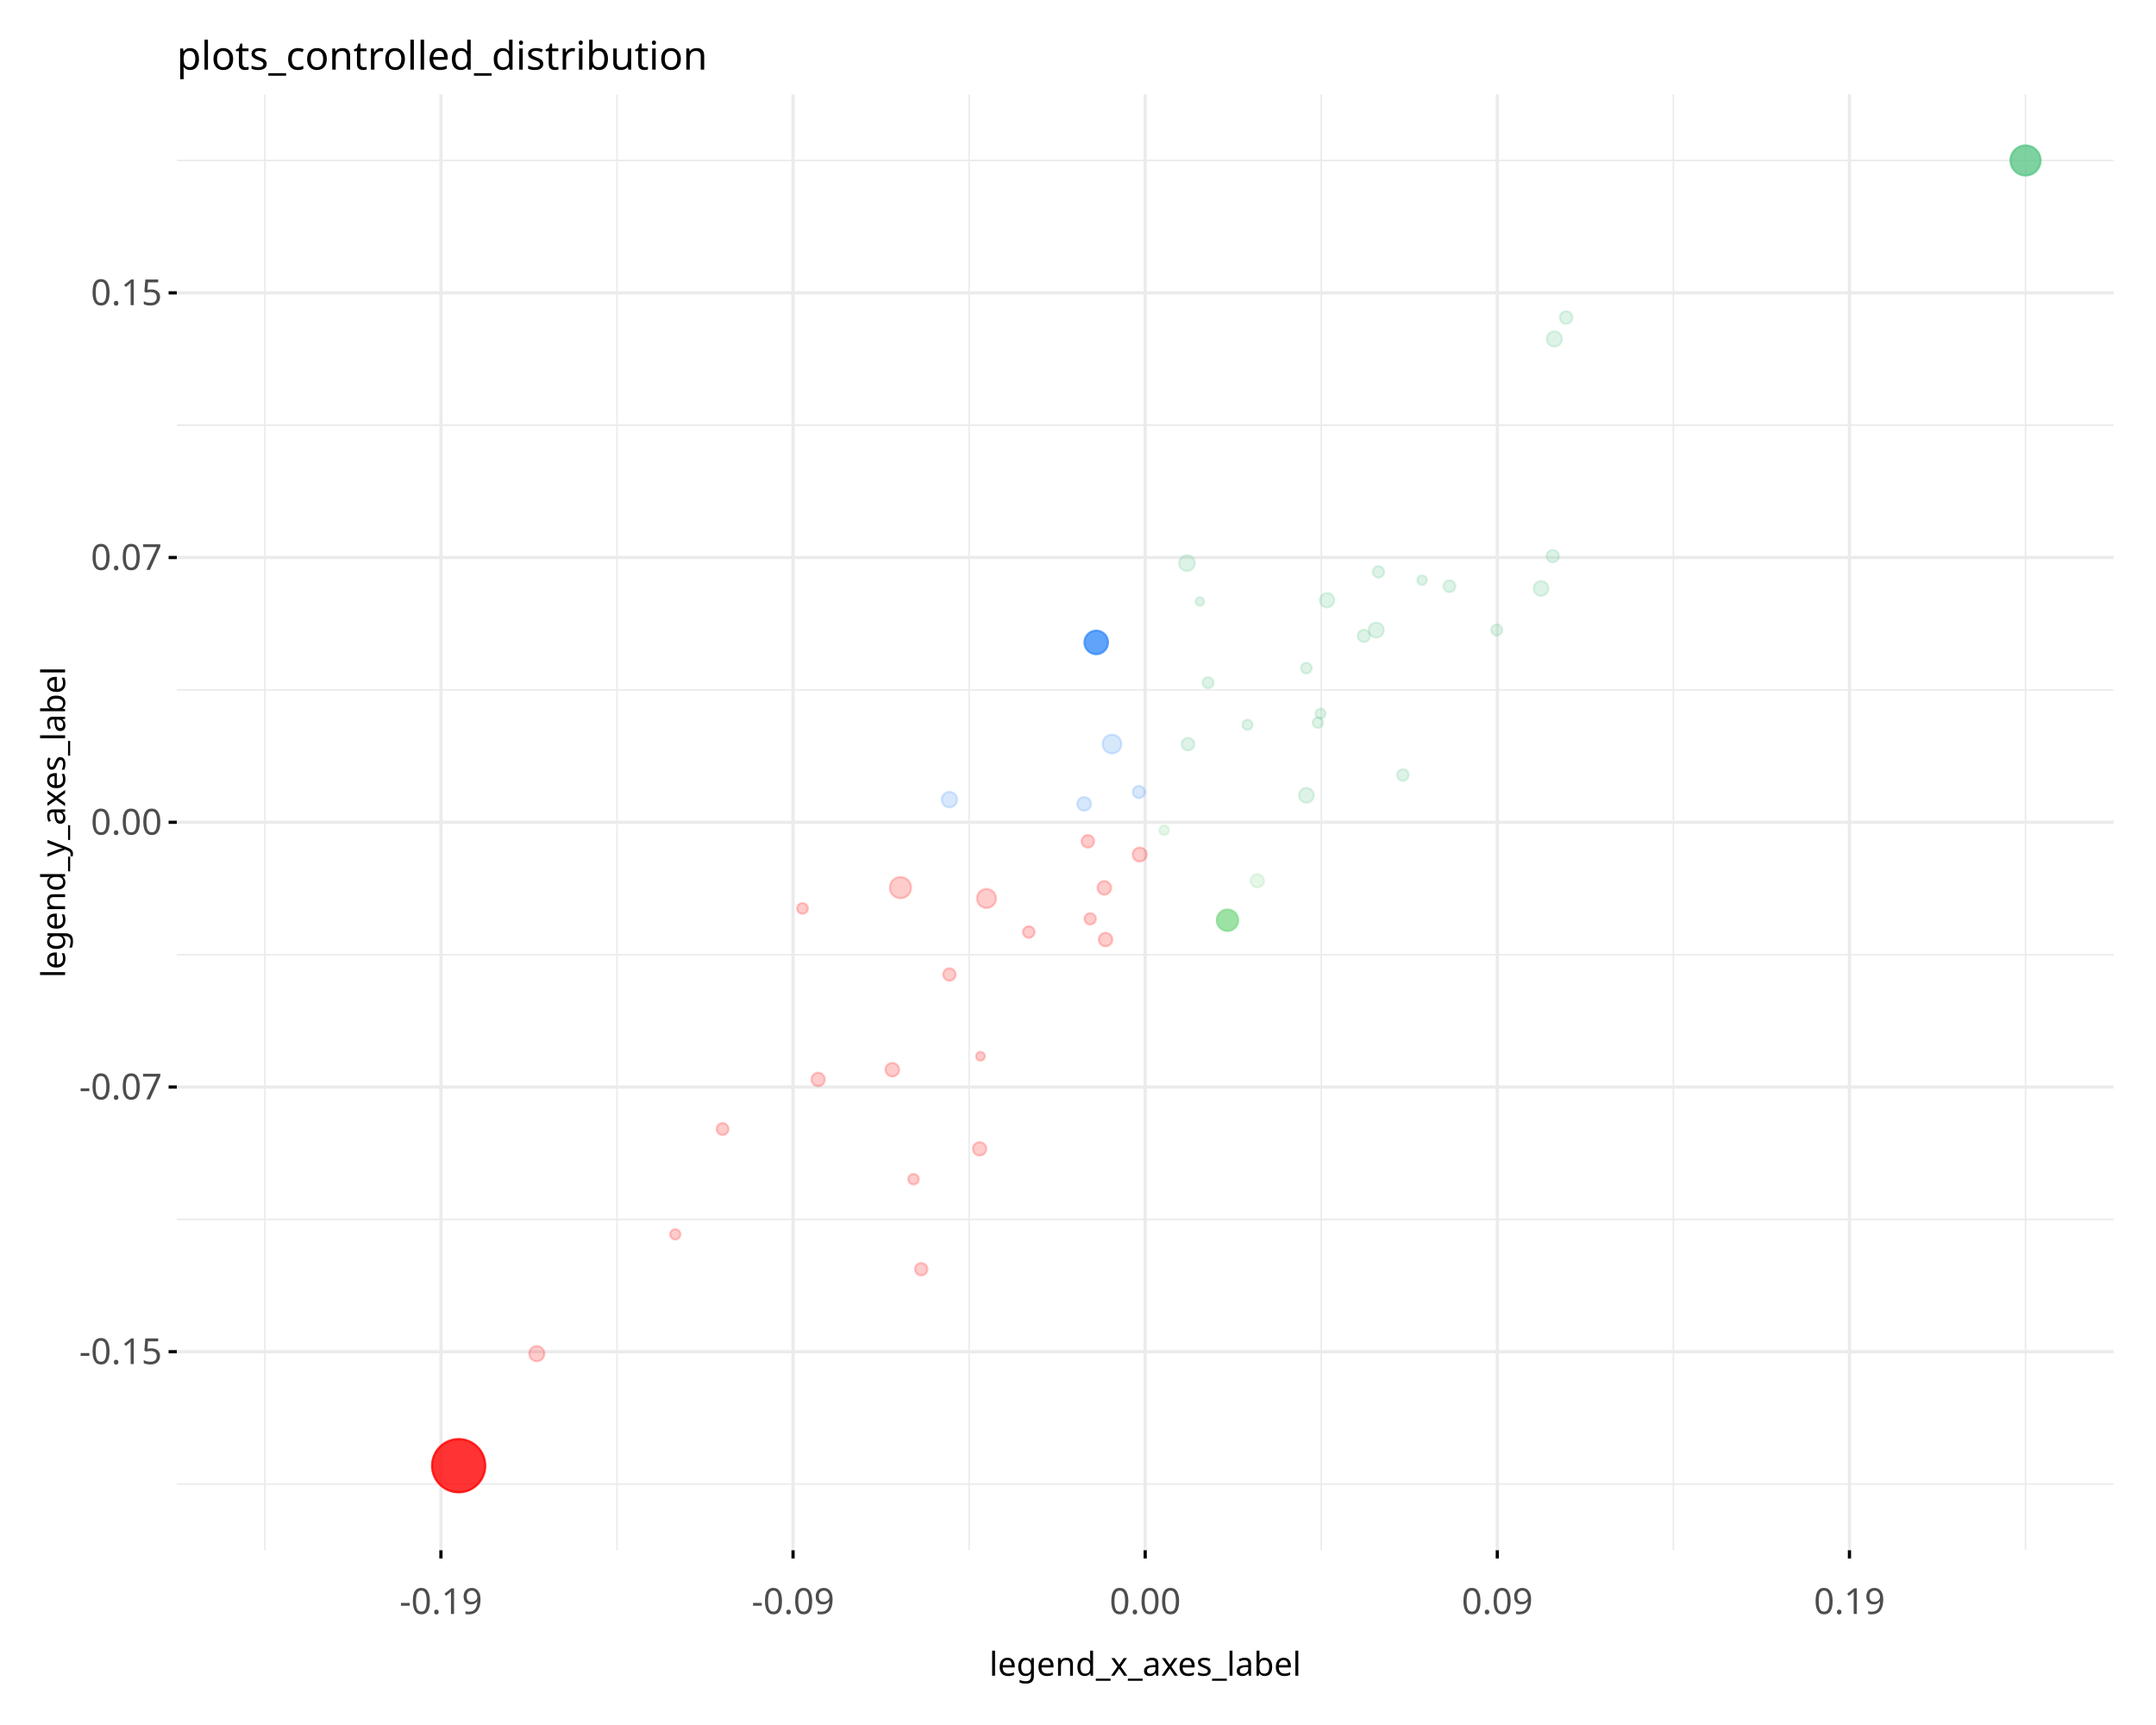
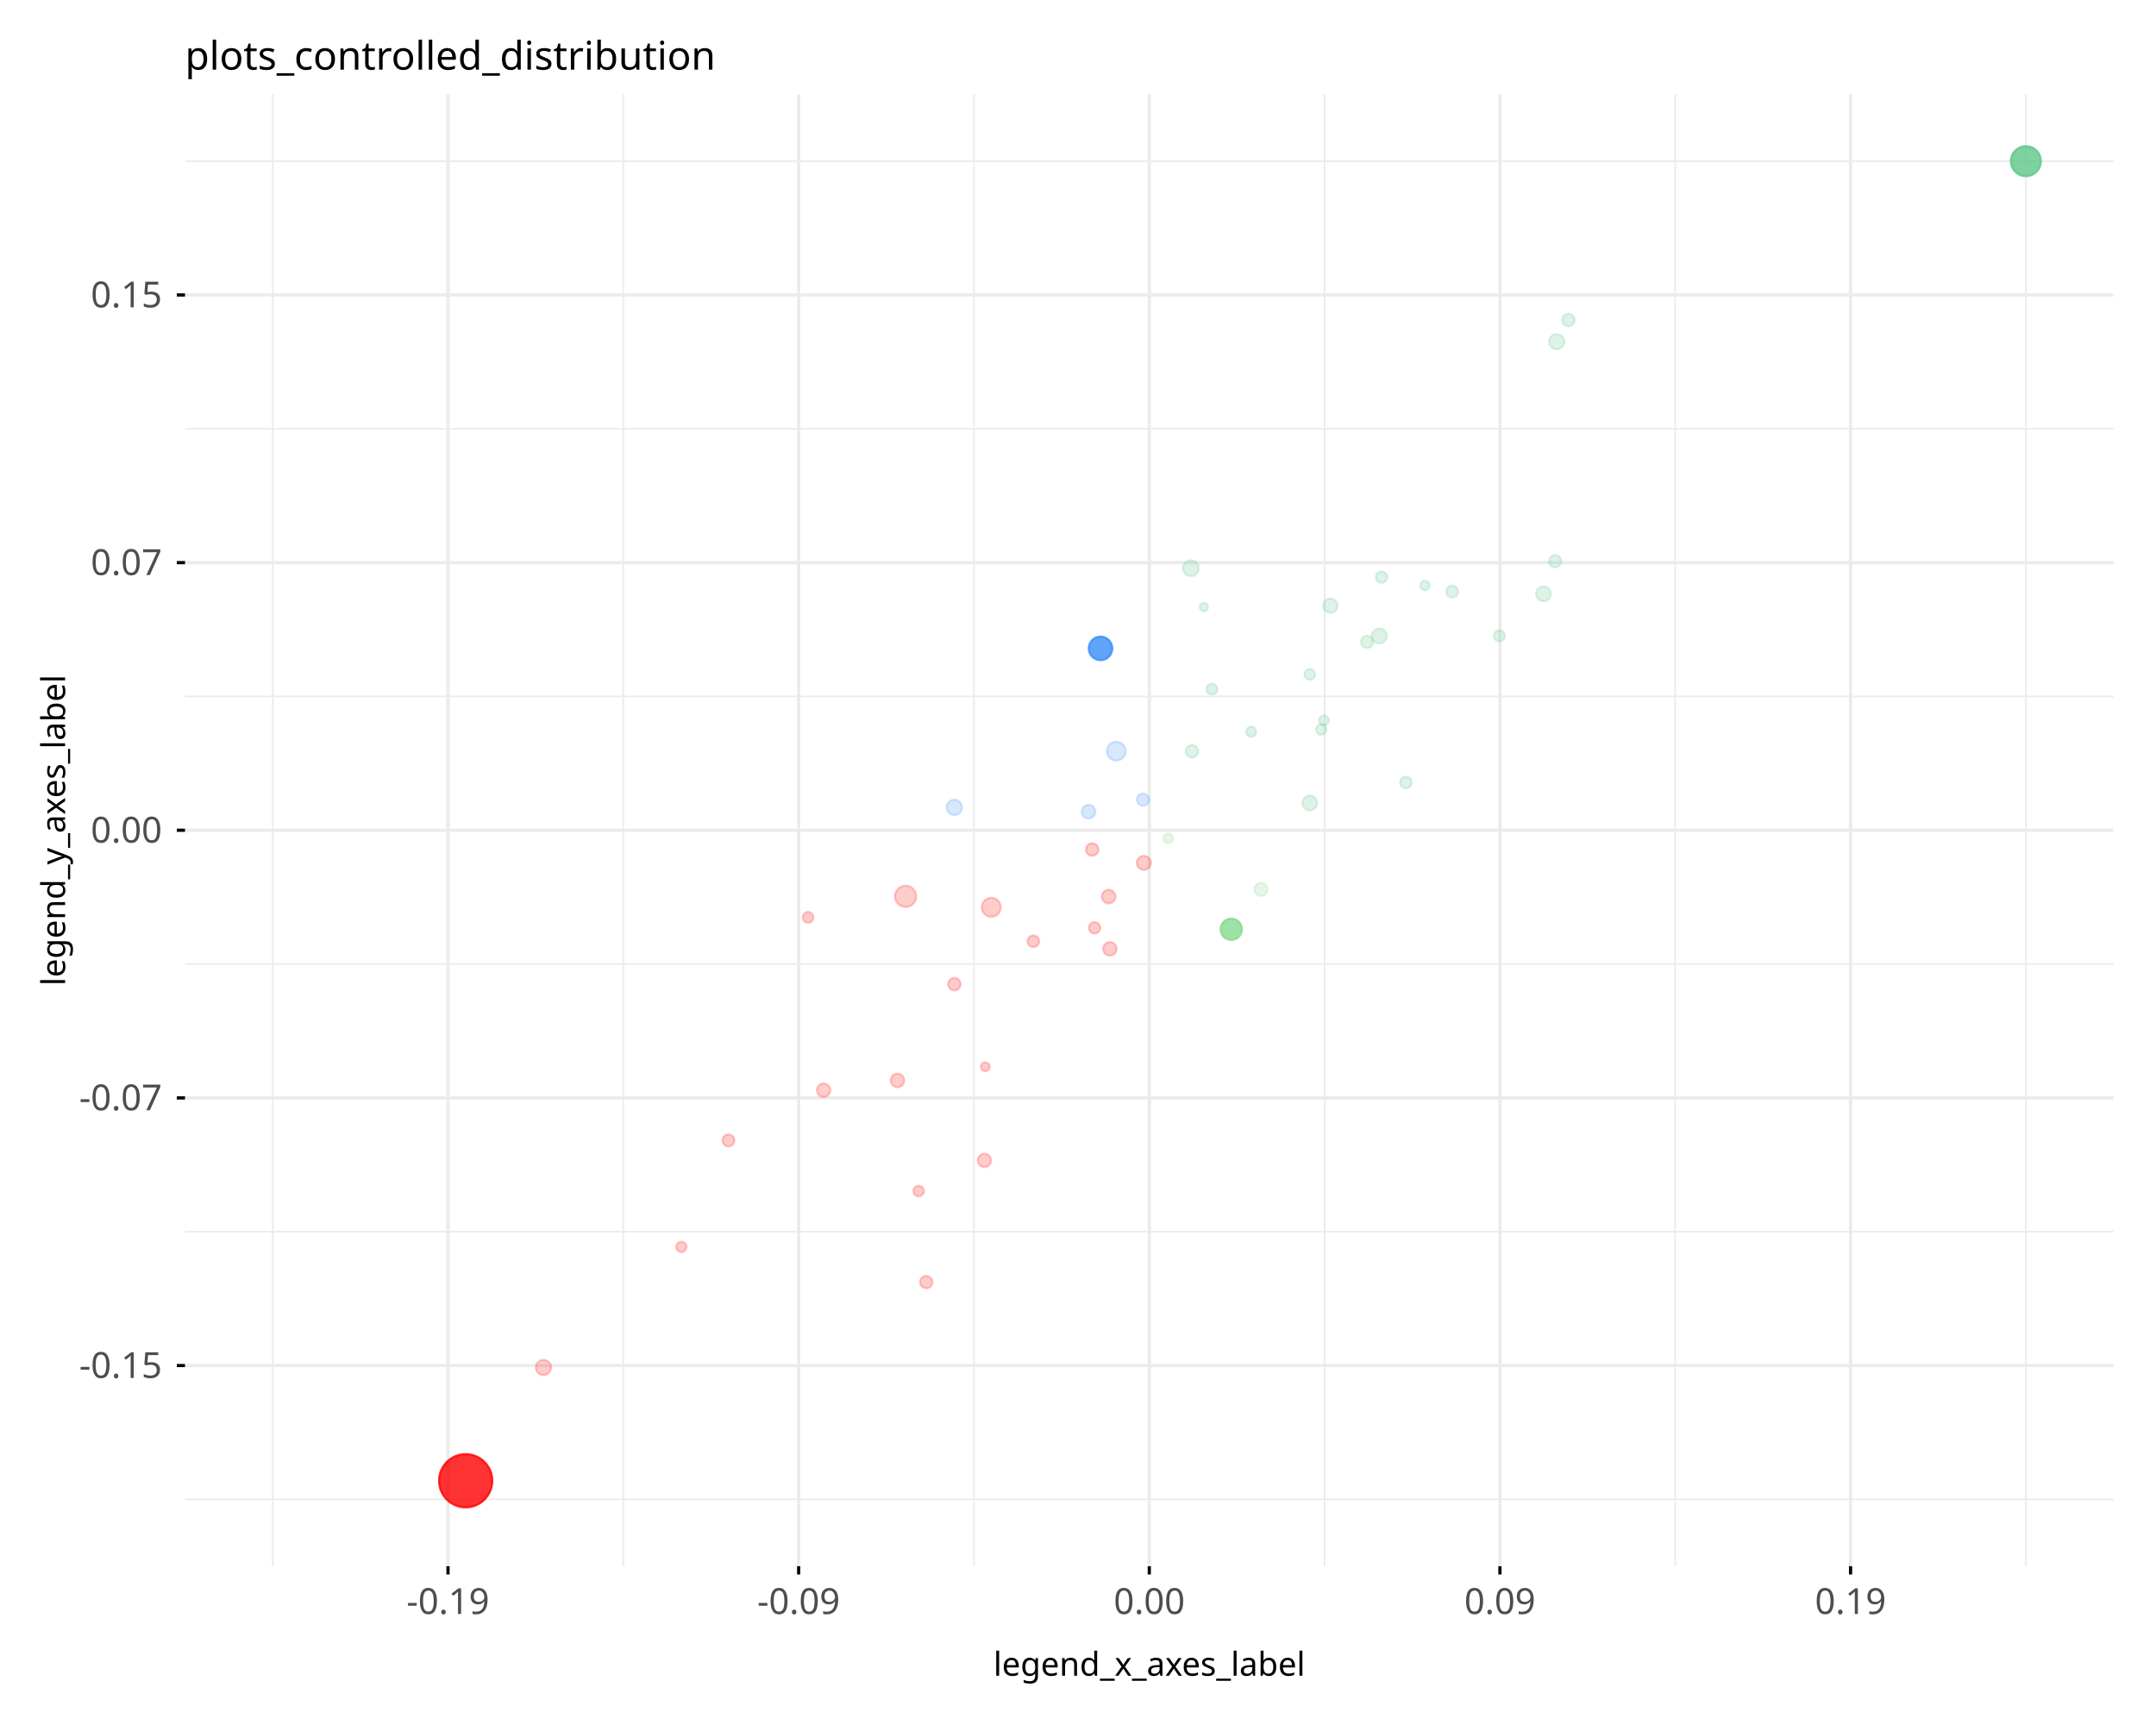
<svg xmlns="http://www.w3.org/2000/svg" class="svglite" data-engine-version="2.0" width="720.00pt" height="576.00pt" viewBox="0 0 720.00 576.00">
  <defs>
    <style type="text/css">
    .svglite line, .svglite polyline, .svglite polygon, .svglite path, .svglite rect, .svglite circle {
      fill: none;
      stroke: #000000;
      stroke-linecap: round;
      stroke-linejoin: round;
      stroke-miterlimit: 10.00;
    }
  </style>
  </defs>
  <rect width="100%" height="100%" style="stroke: none; fill: #FFFFFF;" />
  <defs>
    <clipPath id="cpMC4wMHw3MjAuMDB8MC4wMHw1NzYuMDA=">
      <rect x="0.00" y="0.00" width="720.00" height="576.00" />
    </clipPath>
  </defs>
  <g clip-path="url(#cpMC4wMHw3MjAuMDB8MC4wMHw1NzYuMDA=)">
-     <polyline points="59.05,495.56 705.83,495.56 " style="stroke-width: 0.53; stroke: #EBEBEB; stroke-linecap: butt;" />
-     <polyline points="59.05,407.17 705.83,407.17 " style="stroke-width: 0.53; stroke: #EBEBEB; stroke-linecap: butt;" />
-     <polyline points="59.05,318.77 705.83,318.77 " style="stroke-width: 0.53; stroke: #EBEBEB; stroke-linecap: butt;" />
-     <polyline points="59.05,230.37 705.83,230.37 " style="stroke-width: 0.53; stroke: #EBEBEB; stroke-linecap: butt;" />
-     <polyline points="59.05,141.97 705.83,141.97 " style="stroke-width: 0.53; stroke: #EBEBEB; stroke-linecap: butt;" />
-     <polyline points="59.05,53.58 705.83,53.58 " style="stroke-width: 0.53; stroke: #EBEBEB; stroke-linecap: butt;" />
-     <polyline points="88.45,517.66 88.45,31.48 " style="stroke-width: 0.53; stroke: #EBEBEB; stroke-linecap: butt;" />
-     <polyline points="206.05,517.66 206.05,31.48 " style="stroke-width: 0.53; stroke: #EBEBEB; stroke-linecap: butt;" />
-     <polyline points="323.64,517.66 323.64,31.48 " style="stroke-width: 0.53; stroke: #EBEBEB; stroke-linecap: butt;" />
-     <polyline points="441.24,517.66 441.24,31.48 " style="stroke-width: 0.53; stroke: #EBEBEB; stroke-linecap: butt;" />
-     <polyline points="558.83,517.66 558.83,31.48 " style="stroke-width: 0.53; stroke: #EBEBEB; stroke-linecap: butt;" />
-     <polyline points="676.43,517.66 676.43,31.48 " style="stroke-width: 0.53; stroke: #EBEBEB; stroke-linecap: butt;" />
-     <polyline points="59.05,451.36 705.83,451.36 " style="stroke-width: 1.07; stroke: #EBEBEB; stroke-linecap: butt;" />
-     <polyline points="59.05,362.97 705.83,362.97 " style="stroke-width: 1.07; stroke: #EBEBEB; stroke-linecap: butt;" />
-     <polyline points="59.05,274.57 705.83,274.57 " style="stroke-width: 1.07; stroke: #EBEBEB; stroke-linecap: butt;" />
-     <polyline points="59.05,186.17 705.83,186.17 " style="stroke-width: 1.07; stroke: #EBEBEB; stroke-linecap: butt;" />
-     <polyline points="59.05,97.78 705.83,97.78 " style="stroke-width: 1.07; stroke: #EBEBEB; stroke-linecap: butt;" />
-     <polyline points="147.25,517.66 147.25,31.48 " style="stroke-width: 1.07; stroke: #EBEBEB; stroke-linecap: butt;" />
-     <polyline points="264.84,517.66 264.84,31.48 " style="stroke-width: 1.07; stroke: #EBEBEB; stroke-linecap: butt;" />
-     <polyline points="382.44,517.66 382.44,31.48 " style="stroke-width: 1.07; stroke: #EBEBEB; stroke-linecap: butt;" />
-     <polyline points="500.03,517.66 500.03,31.48 " style="stroke-width: 1.07; stroke: #EBEBEB; stroke-linecap: butt;" />
-     <polyline points="617.63,517.66 617.63,31.48 " style="stroke-width: 1.07; stroke: #EBEBEB; stroke-linecap: butt;" />
-     <circle cx="380.33" cy="264.47" r="2.04" style="stroke-width: 0.71; stroke: #398CF9; stroke-opacity: 0.20; fill: #398CF9; fill-opacity: 0.20;" />
-     <circle cx="317.07" cy="267.01" r="2.58" style="stroke-width: 0.71; stroke: #398CF9; stroke-opacity: 0.20; fill: #398CF9; fill-opacity: 0.20;" />
-     <circle cx="317.06" cy="325.40" r="2.09" style="stroke-width: 0.71; stroke: #FF0000; stroke-opacity: 0.20; fill: #FF0000; fill-opacity: 0.20;" />
-     <circle cx="327.44" cy="352.70" r="1.48" style="stroke-width: 0.71; stroke: #FF0000; stroke-opacity: 0.20; fill: #FF0000; fill-opacity: 0.20;" />
-     <circle cx="459.60" cy="210.38" r="2.51" style="stroke-width: 0.71; stroke: #5DC688; stroke-opacity: 0.20; fill: #5DC688; fill-opacity: 0.20;" />
-     <circle cx="474.91" cy="193.74" r="1.59" style="stroke-width: 0.71; stroke: #5DC688; stroke-opacity: 0.20; fill: #5DC688; fill-opacity: 0.20;" />
-     <circle cx="327.14" cy="383.62" r="2.25" style="stroke-width: 0.71; stroke: #FF0000; stroke-opacity: 0.20; fill: #FF0000; fill-opacity: 0.20;" />
-     <circle cx="436.27" cy="223.10" r="1.79" style="stroke-width: 0.71; stroke: #5DC688; stroke-opacity: 0.20; fill: #5DC688; fill-opacity: 0.20;" />
-     <circle cx="343.56" cy="311.23" r="1.95" style="stroke-width: 0.71; stroke: #FF0000; stroke-opacity: 0.20; fill: #FF0000; fill-opacity: 0.20;" />
-     <circle cx="419.89" cy="294.12" r="2.22" style="stroke-width: 0.71; stroke: #85DB8E; stroke-opacity: 0.20; fill: #85DB8E; fill-opacity: 0.20;" />
-     <circle cx="396.74" cy="248.47" r="2.11" style="stroke-width: 0.71; stroke: #5DC688; stroke-opacity: 0.20; fill: #5DC688; fill-opacity: 0.20;" />
-     <circle cx="436.28" cy="265.56" r="2.48" style="stroke-width: 0.71; stroke: #5DC688; stroke-opacity: 0.20; fill: #5DC688; fill-opacity: 0.20;" />
-     <circle cx="241.30" cy="377.00" r="2.00" style="stroke-width: 0.71; stroke: #FF0000; stroke-opacity: 0.20; fill: #FF0000; fill-opacity: 0.20;" />
-     <circle cx="514.64" cy="196.49" r="2.47" style="stroke-width: 0.71; stroke: #5DC688; stroke-opacity: 0.20; fill: #5DC688; fill-opacity: 0.20;" />
-     <circle cx="443.17" cy="200.42" r="2.41" style="stroke-width: 0.71; stroke: #5DC688; stroke-opacity: 0.20; fill: #5DC688; fill-opacity: 0.20;" />
-     <circle cx="362.05" cy="268.43" r="2.29" style="stroke-width: 0.71; stroke: #398CF9; stroke-opacity: 0.20; fill: #398CF9; fill-opacity: 0.20;" />
-     <circle cx="297.99" cy="357.19" r="2.28" style="stroke-width: 0.71; stroke: #FF0000; stroke-opacity: 0.20; fill: #FF0000; fill-opacity: 0.20;" />
-     <circle cx="416.61" cy="242.01" r="1.69" style="stroke-width: 0.71; stroke: #5DC688; stroke-opacity: 0.20; fill: #5DC688; fill-opacity: 0.20;" />
-     <circle cx="523.00" cy="106.03" r="2.10" style="stroke-width: 0.71; stroke: #5DC688; stroke-opacity: 0.20; fill: #5DC688; fill-opacity: 0.20;" />
-     <circle cx="499.86" cy="210.35" r="1.86" style="stroke-width: 0.71; stroke: #5DC688; stroke-opacity: 0.20; fill: #5DC688; fill-opacity: 0.20;" />
-     <circle cx="307.64" cy="423.81" r="2.08" style="stroke-width: 0.71; stroke: #FF0000; stroke-opacity: 0.20; fill: #FF0000; fill-opacity: 0.20;" />
-     <circle cx="273.22" cy="360.43" r="2.25" style="stroke-width: 0.71; stroke: #FF0000; stroke-opacity: 0.20; fill: #FF0000; fill-opacity: 0.20;" />
-     <circle cx="305.08" cy="393.75" r="1.77" style="stroke-width: 0.71; stroke: #FF0000; stroke-opacity: 0.20; fill: #FF0000; fill-opacity: 0.20;" />
-     <circle cx="380.60" cy="285.34" r="2.36" style="stroke-width: 0.71; stroke: #FF0000; stroke-opacity: 0.20; fill: #FF0000; fill-opacity: 0.20;" />
-     <circle cx="300.72" cy="296.40" r="3.56" style="stroke-width: 0.71; stroke: #FF0000; stroke-opacity: 0.20; fill: #FF0000; fill-opacity: 0.20;" />
-     <circle cx="225.50" cy="412.17" r="1.73" style="stroke-width: 0.71; stroke: #FF0000; stroke-opacity: 0.20; fill: #FF0000; fill-opacity: 0.20;" />
-     <circle cx="519.07" cy="113.19" r="2.55" style="stroke-width: 0.71; stroke: #5DC688; stroke-opacity: 0.20; fill: #5DC688; fill-opacity: 0.20;" />
-     <circle cx="460.33" cy="190.96" r="1.91" style="stroke-width: 0.71; stroke: #5DC688; stroke-opacity: 0.20; fill: #5DC688; fill-opacity: 0.20;" />
-     <circle cx="268.00" cy="303.34" r="1.81" style="stroke-width: 0.71; stroke: #FF0000; stroke-opacity: 0.20; fill: #FF0000; fill-opacity: 0.20;" />
-     <circle cx="369.21" cy="313.73" r="2.27" style="stroke-width: 0.71; stroke: #FF0000; stroke-opacity: 0.20; fill: #FF0000; fill-opacity: 0.20;" />
-     <circle cx="396.39" cy="188.03" r="2.64" style="stroke-width: 0.71; stroke: #5DC688; stroke-opacity: 0.20; fill: #5DC688; fill-opacity: 0.20;" />
-     <circle cx="371.36" cy="248.45" r="3.16" style="stroke-width: 0.71; stroke: #398CF9; stroke-opacity: 0.20; fill: #398CF9; fill-opacity: 0.20;" />
-     <circle cx="455.46" cy="212.34" r="2.06" style="stroke-width: 0.71; stroke: #5DC688; stroke-opacity: 0.20; fill: #5DC688; fill-opacity: 0.20;" />
-     <circle cx="441.00" cy="238.27" r="1.67" style="stroke-width: 0.71; stroke: #5DC688; stroke-opacity: 0.20; fill: #5DC688; fill-opacity: 0.20;" />
-     <circle cx="518.55" cy="185.71" r="2.07" style="stroke-width: 0.71; stroke: #5DC688; stroke-opacity: 0.20; fill: #5DC688; fill-opacity: 0.20;" />
-     <circle cx="400.70" cy="200.85" r="1.42" style="stroke-width: 0.71; stroke: #5DC688; stroke-opacity: 0.20; fill: #5DC688; fill-opacity: 0.20;" />
-     <circle cx="440.11" cy="241.30" r="1.76" style="stroke-width: 0.71; stroke: #5DC688; stroke-opacity: 0.20; fill: #5DC688; fill-opacity: 0.20;" />
-     <circle cx="179.27" cy="452.01" r="2.55" style="stroke-width: 0.71; stroke: #FF0000; stroke-opacity: 0.20; fill: #FF0000; fill-opacity: 0.20;" />
-     <circle cx="468.50" cy="258.78" r="1.94" style="stroke-width: 0.71; stroke: #5DC688; stroke-opacity: 0.20; fill: #5DC688; fill-opacity: 0.20;" />
-     <circle cx="388.76" cy="277.23" r="1.61" style="stroke-width: 0.71; stroke: #85DB8E; stroke-opacity: 0.20; fill: #85DB8E; fill-opacity: 0.20;" />
-     <circle cx="364.07" cy="306.81" r="1.91" style="stroke-width: 0.71; stroke: #FF0000; stroke-opacity: 0.20; fill: #FF0000; fill-opacity: 0.20;" />
-     <circle cx="329.45" cy="300.01" r="3.19" style="stroke-width: 0.71; stroke: #FF0000; stroke-opacity: 0.20; fill: #FF0000; fill-opacity: 0.20;" />
-     <circle cx="368.80" cy="296.47" r="2.29" style="stroke-width: 0.71; stroke: #FF0000; stroke-opacity: 0.20; fill: #FF0000; fill-opacity: 0.20;" />
-     <circle cx="484.04" cy="195.74" r="1.99" style="stroke-width: 0.71; stroke: #5DC688; stroke-opacity: 0.20; fill: #5DC688; fill-opacity: 0.20;" />
-     <circle cx="363.29" cy="280.93" r="2.10" style="stroke-width: 0.71; stroke: #FF0000; stroke-opacity: 0.20; fill: #FF0000; fill-opacity: 0.20;" />
-     <circle cx="403.43" cy="227.96" r="1.84" style="stroke-width: 0.71; stroke: #5DC688; stroke-opacity: 0.20; fill: #5DC688; fill-opacity: 0.20;" />
-     <circle cx="366.09" cy="214.51" r="3.93" style="stroke-width: 0.71; stroke: #398CF9; stroke-opacity: 0.80; fill: #398CF9; fill-opacity: 0.80;" />
-     <circle cx="676.43" cy="53.58" r="5.01" style="stroke-width: 0.71; stroke: #5DC688; stroke-opacity: 0.80; fill: #5DC688; fill-opacity: 0.80;" />
-     <circle cx="153.17" cy="489.42" r="8.89" style="stroke-width: 0.71; stroke: #FF0000; stroke-opacity: 0.80; fill: #FF0000; fill-opacity: 0.80;" />
-     <circle cx="409.93" cy="307.28" r="3.56" style="stroke-width: 0.71; stroke: #85DB8E; stroke-opacity: 0.80; fill: #85DB8E; fill-opacity: 0.80;" />
-     <text x="54.12" y="455.49" text-anchor="end" style="font-size: 12.00px; fill: #4D4D4D; font-family: sans;" textLength="27.35px" lengthAdjust="spacingAndGlyphs">-0.15</text>
-     <text x="54.12" y="367.10" text-anchor="end" style="font-size: 12.00px; fill: #4D4D4D; font-family: sans;" textLength="27.35px" lengthAdjust="spacingAndGlyphs">-0.07</text>
-     <text x="54.12" y="278.70" text-anchor="end" style="font-size: 12.00px; fill: #4D4D4D; font-family: sans;" textLength="23.36px" lengthAdjust="spacingAndGlyphs">0.00</text>
-     <text x="54.12" y="190.30" text-anchor="end" style="font-size: 12.00px; fill: #4D4D4D; font-family: sans;" textLength="23.36px" lengthAdjust="spacingAndGlyphs">0.07</text>
-     <text x="54.12" y="101.90" text-anchor="end" style="font-size: 12.00px; fill: #4D4D4D; font-family: sans;" textLength="23.36px" lengthAdjust="spacingAndGlyphs">0.15</text>
-     <polyline points="56.31,451.36 59.05,451.36 " style="stroke-width: 1.07; stroke-linecap: butt;" />
-     <polyline points="56.31,362.97 59.05,362.97 " style="stroke-width: 1.07; stroke-linecap: butt;" />
-     <polyline points="56.31,274.57 59.05,274.57 " style="stroke-width: 1.07; stroke-linecap: butt;" />
-     <polyline points="56.31,186.17 59.05,186.17 " style="stroke-width: 1.07; stroke-linecap: butt;" />
-     <polyline points="56.31,97.78 59.05,97.78 " style="stroke-width: 1.07; stroke-linecap: butt;" />
-     <polyline points="147.25,520.40 147.25,517.66 " style="stroke-width: 1.07; stroke-linecap: butt;" />
-     <polyline points="264.84,520.40 264.84,517.66 " style="stroke-width: 1.07; stroke-linecap: butt;" />
-     <polyline points="382.44,520.40 382.44,517.66 " style="stroke-width: 1.07; stroke-linecap: butt;" />
-     <polyline points="500.03,520.40 500.03,517.66 " style="stroke-width: 1.07; stroke-linecap: butt;" />
-     <polyline points="617.63,520.40 617.63,517.66 " style="stroke-width: 1.07; stroke-linecap: butt;" />
-     <text x="147.25" y="538.92" text-anchor="middle" style="font-size: 12.00px; fill: #4D4D4D; font-family: sans;" textLength="27.35px" lengthAdjust="spacingAndGlyphs">-0.19</text>
-     <text x="264.84" y="538.92" text-anchor="middle" style="font-size: 12.00px; fill: #4D4D4D; font-family: sans;" textLength="27.35px" lengthAdjust="spacingAndGlyphs">-0.09</text>
-     <text x="382.44" y="538.92" text-anchor="middle" style="font-size: 12.00px; fill: #4D4D4D; font-family: sans;" textLength="23.36px" lengthAdjust="spacingAndGlyphs">0.00</text>
-     <text x="500.03" y="538.92" text-anchor="middle" style="font-size: 12.00px; fill: #4D4D4D; font-family: sans;" textLength="23.36px" lengthAdjust="spacingAndGlyphs">0.09</text>
-     <text x="617.63" y="538.92" text-anchor="middle" style="font-size: 12.00px; fill: #4D4D4D; font-family: sans;" textLength="23.36px" lengthAdjust="spacingAndGlyphs">0.19</text>
-     <text x="382.44" y="559.54" text-anchor="middle" style="font-size: 11.00px; font-family: sans;" textLength="103.38px" lengthAdjust="spacingAndGlyphs">legend_x_axes_label</text>
-     <text transform="translate(21.74,274.57) rotate(-90)" text-anchor="middle" style="font-size: 11.00px; font-family: sans;" textLength="103.38px" lengthAdjust="spacingAndGlyphs">legend_y_axes_label</text>
-     <text x="59.05" y="23.26" style="font-size: 13.20px; font-family: sans;" textLength="163.64px" lengthAdjust="spacingAndGlyphs">plots_controlled_distribution</text>
+     <rect x="0.00" y="0.00" width="720.00" height="576.00" style="stroke-width: 1.07; stroke: none; fill: #FFFFFF;" />
+     <polyline points="61.79,500.65 705.83,500.65 " style="stroke-width: 0.53; stroke: #EBEBEB; stroke-linecap: butt;" />
+     <polyline points="61.79,411.28 705.83,411.28 " style="stroke-width: 0.53; stroke: #EBEBEB; stroke-linecap: butt;" />
+     <polyline points="61.79,321.92 705.83,321.92 " style="stroke-width: 0.53; stroke: #EBEBEB; stroke-linecap: butt;" />
+     <polyline points="61.79,232.55 705.83,232.55 " style="stroke-width: 0.53; stroke: #EBEBEB; stroke-linecap: butt;" />
+     <polyline points="61.79,143.19 705.83,143.19 " style="stroke-width: 0.53; stroke: #EBEBEB; stroke-linecap: butt;" />
+     <polyline points="61.79,53.82 705.83,53.82 " style="stroke-width: 0.53; stroke: #EBEBEB; stroke-linecap: butt;" />
+     <polyline points="91.07,522.99 91.07,31.48 " style="stroke-width: 0.53; stroke: #EBEBEB; stroke-linecap: butt;" />
+     <polyline points="208.16,522.99 208.16,31.48 " style="stroke-width: 0.53; stroke: #EBEBEB; stroke-linecap: butt;" />
+     <polyline points="325.26,522.99 325.26,31.48 " style="stroke-width: 0.53; stroke: #EBEBEB; stroke-linecap: butt;" />
+     <polyline points="442.36,522.99 442.36,31.48 " style="stroke-width: 0.53; stroke: #EBEBEB; stroke-linecap: butt;" />
+     <polyline points="559.45,522.99 559.45,31.48 " style="stroke-width: 0.53; stroke: #EBEBEB; stroke-linecap: butt;" />
+     <polyline points="676.55,522.99 676.55,31.48 " style="stroke-width: 0.53; stroke: #EBEBEB; stroke-linecap: butt;" />
+     <polyline points="61.79,455.97 705.83,455.97 " style="stroke-width: 1.07; stroke: #EBEBEB; stroke-linecap: butt;" />
+     <polyline points="61.79,366.60 705.83,366.60 " style="stroke-width: 1.07; stroke: #EBEBEB; stroke-linecap: butt;" />
+     <polyline points="61.79,277.23 705.83,277.23 " style="stroke-width: 1.07; stroke: #EBEBEB; stroke-linecap: butt;" />
+     <polyline points="61.79,187.87 705.83,187.87 " style="stroke-width: 1.07; stroke: #EBEBEB; stroke-linecap: butt;" />
+     <polyline points="61.79,98.50 705.83,98.50 " style="stroke-width: 1.07; stroke: #EBEBEB; stroke-linecap: butt;" />
+     <polyline points="149.61,522.99 149.61,31.48 " style="stroke-width: 1.07; stroke: #EBEBEB; stroke-linecap: butt;" />
+     <polyline points="266.71,522.99 266.71,31.48 " style="stroke-width: 1.07; stroke: #EBEBEB; stroke-linecap: butt;" />
+     <polyline points="383.81,522.99 383.81,31.48 " style="stroke-width: 1.07; stroke: #EBEBEB; stroke-linecap: butt;" />
+     <polyline points="500.91,522.99 500.91,31.48 " style="stroke-width: 1.07; stroke: #EBEBEB; stroke-linecap: butt;" />
+     <polyline points="618.00,522.99 618.00,31.48 " style="stroke-width: 1.07; stroke: #EBEBEB; stroke-linecap: butt;" />
+     <circle cx="381.71" cy="267.03" r="2.04" style="stroke-width: 0.71; stroke: #398CF9; stroke-opacity: 0.20; fill: #398CF9; fill-opacity: 0.20;" />
+     <circle cx="318.72" cy="269.59" r="2.58" style="stroke-width: 0.71; stroke: #398CF9; stroke-opacity: 0.20; fill: #398CF9; fill-opacity: 0.20;" />
+     <circle cx="318.71" cy="328.62" r="2.09" style="stroke-width: 0.71; stroke: #FF0000; stroke-opacity: 0.20; fill: #FF0000; fill-opacity: 0.20;" />
+     <circle cx="329.04" cy="356.22" r="1.48" style="stroke-width: 0.71; stroke: #FF0000; stroke-opacity: 0.20; fill: #FF0000; fill-opacity: 0.20;" />
+     <circle cx="460.64" cy="212.35" r="2.51" style="stroke-width: 0.71; stroke: #5DC688; stroke-opacity: 0.20; fill: #5DC688; fill-opacity: 0.20;" />
+     <circle cx="475.88" cy="195.52" r="1.59" style="stroke-width: 0.71; stroke: #5DC688; stroke-opacity: 0.20; fill: #5DC688; fill-opacity: 0.20;" />
+     <circle cx="328.75" cy="387.48" r="2.25" style="stroke-width: 0.71; stroke: #FF0000; stroke-opacity: 0.20; fill: #FF0000; fill-opacity: 0.20;" />
+     <circle cx="437.41" cy="225.20" r="1.79" style="stroke-width: 0.71; stroke: #5DC688; stroke-opacity: 0.20; fill: #5DC688; fill-opacity: 0.20;" />
+     <circle cx="345.10" cy="314.30" r="1.95" style="stroke-width: 0.71; stroke: #FF0000; stroke-opacity: 0.20; fill: #FF0000; fill-opacity: 0.20;" />
+     <circle cx="421.10" cy="297.00" r="2.22" style="stroke-width: 0.71; stroke: #85DB8E; stroke-opacity: 0.20; fill: #85DB8E; fill-opacity: 0.20;" />
+     <circle cx="398.05" cy="250.85" r="2.11" style="stroke-width: 0.71; stroke: #5DC688; stroke-opacity: 0.20; fill: #5DC688; fill-opacity: 0.20;" />
+     <circle cx="437.42" cy="268.13" r="2.48" style="stroke-width: 0.71; stroke: #5DC688; stroke-opacity: 0.20; fill: #5DC688; fill-opacity: 0.20;" />
+     <circle cx="243.26" cy="380.79" r="2.00" style="stroke-width: 0.71; stroke: #FF0000; stroke-opacity: 0.20; fill: #FF0000; fill-opacity: 0.20;" />
+     <circle cx="515.45" cy="198.30" r="2.47" style="stroke-width: 0.71; stroke: #5DC688; stroke-opacity: 0.20; fill: #5DC688; fill-opacity: 0.20;" />
+     <circle cx="444.28" cy="202.27" r="2.41" style="stroke-width: 0.71; stroke: #5DC688; stroke-opacity: 0.20; fill: #5DC688; fill-opacity: 0.20;" />
+     <circle cx="363.51" cy="271.02" r="2.29" style="stroke-width: 0.71; stroke: #398CF9; stroke-opacity: 0.20; fill: #398CF9; fill-opacity: 0.20;" />
+     <circle cx="299.72" cy="360.76" r="2.28" style="stroke-width: 0.71; stroke: #FF0000; stroke-opacity: 0.20; fill: #FF0000; fill-opacity: 0.20;" />
+     <circle cx="417.83" cy="244.32" r="1.69" style="stroke-width: 0.71; stroke: #5DC688; stroke-opacity: 0.20; fill: #5DC688; fill-opacity: 0.20;" />
+     <circle cx="523.77" cy="106.85" r="2.10" style="stroke-width: 0.71; stroke: #5DC688; stroke-opacity: 0.20; fill: #5DC688; fill-opacity: 0.20;" />
+     <circle cx="500.73" cy="212.31" r="1.86" style="stroke-width: 0.71; stroke: #5DC688; stroke-opacity: 0.20; fill: #5DC688; fill-opacity: 0.20;" />
+     <circle cx="309.33" cy="428.11" r="2.08" style="stroke-width: 0.71; stroke: #FF0000; stroke-opacity: 0.20; fill: #FF0000; fill-opacity: 0.20;" />
+     <circle cx="275.05" cy="364.04" r="2.25" style="stroke-width: 0.71; stroke: #FF0000; stroke-opacity: 0.20; fill: #FF0000; fill-opacity: 0.20;" />
+     <circle cx="306.78" cy="397.73" r="1.77" style="stroke-width: 0.71; stroke: #FF0000; stroke-opacity: 0.20; fill: #FF0000; fill-opacity: 0.20;" />
+     <circle cx="381.98" cy="288.12" r="2.36" style="stroke-width: 0.71; stroke: #FF0000; stroke-opacity: 0.20; fill: #FF0000; fill-opacity: 0.20;" />
+     <circle cx="302.43" cy="299.30" r="3.56" style="stroke-width: 0.71; stroke: #FF0000; stroke-opacity: 0.20; fill: #FF0000; fill-opacity: 0.20;" />
+     <circle cx="227.54" cy="416.34" r="1.73" style="stroke-width: 0.71; stroke: #FF0000; stroke-opacity: 0.20; fill: #FF0000; fill-opacity: 0.20;" />
+     <circle cx="519.86" cy="114.09" r="2.55" style="stroke-width: 0.71; stroke: #5DC688; stroke-opacity: 0.20; fill: #5DC688; fill-opacity: 0.20;" />
+     <circle cx="461.37" cy="192.71" r="1.91" style="stroke-width: 0.71; stroke: #5DC688; stroke-opacity: 0.20; fill: #5DC688; fill-opacity: 0.20;" />
+     <circle cx="269.86" cy="306.32" r="1.81" style="stroke-width: 0.71; stroke: #FF0000; stroke-opacity: 0.20; fill: #FF0000; fill-opacity: 0.20;" />
+     <circle cx="370.64" cy="316.83" r="2.27" style="stroke-width: 0.71; stroke: #FF0000; stroke-opacity: 0.20; fill: #FF0000; fill-opacity: 0.20;" />
+     <circle cx="397.70" cy="189.75" r="2.64" style="stroke-width: 0.71; stroke: #5DC688; stroke-opacity: 0.20; fill: #5DC688; fill-opacity: 0.20;" />
+     <circle cx="372.78" cy="250.83" r="3.16" style="stroke-width: 0.71; stroke: #398CF9; stroke-opacity: 0.20; fill: #398CF9; fill-opacity: 0.20;" />
+     <circle cx="456.52" cy="214.33" r="2.06" style="stroke-width: 0.71; stroke: #5DC688; stroke-opacity: 0.20; fill: #5DC688; fill-opacity: 0.20;" />
+     <circle cx="442.13" cy="240.53" r="1.67" style="stroke-width: 0.71; stroke: #5DC688; stroke-opacity: 0.20; fill: #5DC688; fill-opacity: 0.20;" />
+     <circle cx="519.35" cy="187.40" r="2.07" style="stroke-width: 0.71; stroke: #5DC688; stroke-opacity: 0.20; fill: #5DC688; fill-opacity: 0.20;" />
+     <circle cx="402.00" cy="202.71" r="1.42" style="stroke-width: 0.71; stroke: #5DC688; stroke-opacity: 0.20; fill: #5DC688; fill-opacity: 0.20;" />
+     <circle cx="441.23" cy="243.60" r="1.76" style="stroke-width: 0.71; stroke: #5DC688; stroke-opacity: 0.20; fill: #5DC688; fill-opacity: 0.20;" />
+     <circle cx="181.50" cy="456.62" r="2.55" style="stroke-width: 0.71; stroke: #FF0000; stroke-opacity: 0.20; fill: #FF0000; fill-opacity: 0.20;" />
+     <circle cx="469.50" cy="261.27" r="1.94" style="stroke-width: 0.71; stroke: #5DC688; stroke-opacity: 0.20; fill: #5DC688; fill-opacity: 0.20;" />
+     <circle cx="390.10" cy="279.93" r="1.61" style="stroke-width: 0.71; stroke: #85DB8E; stroke-opacity: 0.20; fill: #85DB8E; fill-opacity: 0.20;" />
+     <circle cx="365.52" cy="309.82" r="1.91" style="stroke-width: 0.71; stroke: #FF0000; stroke-opacity: 0.20; fill: #FF0000; fill-opacity: 0.20;" />
+     <circle cx="331.04" cy="302.96" r="3.19" style="stroke-width: 0.71; stroke: #FF0000; stroke-opacity: 0.20; fill: #FF0000; fill-opacity: 0.20;" />
+     <circle cx="370.23" cy="299.38" r="2.29" style="stroke-width: 0.71; stroke: #FF0000; stroke-opacity: 0.20; fill: #FF0000; fill-opacity: 0.20;" />
+     <circle cx="484.98" cy="197.54" r="1.99" style="stroke-width: 0.71; stroke: #5DC688; stroke-opacity: 0.20; fill: #5DC688; fill-opacity: 0.20;" />
+     <circle cx="364.74" cy="283.66" r="2.10" style="stroke-width: 0.71; stroke: #FF0000; stroke-opacity: 0.20; fill: #FF0000; fill-opacity: 0.20;" />
+     <circle cx="404.71" cy="230.11" r="1.84" style="stroke-width: 0.71; stroke: #5DC688; stroke-opacity: 0.20; fill: #5DC688; fill-opacity: 0.20;" />
+     <circle cx="367.52" cy="216.51" r="3.93" style="stroke-width: 0.71; stroke: #398CF9; stroke-opacity: 0.80; fill: #398CF9; fill-opacity: 0.80;" />
+     <circle cx="676.55" cy="53.82" r="5.01" style="stroke-width: 0.71; stroke: #5DC688; stroke-opacity: 0.80; fill: #5DC688; fill-opacity: 0.80;" />
+     <circle cx="155.51" cy="494.44" r="8.89" style="stroke-width: 0.71; stroke: #FF0000; stroke-opacity: 0.80; fill: #FF0000; fill-opacity: 0.80;" />
+     <circle cx="411.18" cy="310.30" r="3.56" style="stroke-width: 0.71; stroke: #85DB8E; stroke-opacity: 0.80; fill: #85DB8E; fill-opacity: 0.80;" />
+     <text x="54.12" y="460.10" text-anchor="end" style="font-size: 12.00px; fill: #4D4D4D; font-family: sans;" textLength="27.35px" lengthAdjust="spacingAndGlyphs">-0.15</text>
+     <text x="54.12" y="370.73" text-anchor="end" style="font-size: 12.00px; fill: #4D4D4D; font-family: sans;" textLength="27.35px" lengthAdjust="spacingAndGlyphs">-0.07</text>
+     <text x="54.12" y="281.36" text-anchor="end" style="font-size: 12.00px; fill: #4D4D4D; font-family: sans;" textLength="23.36px" lengthAdjust="spacingAndGlyphs">0.00</text>
+     <text x="54.12" y="192.00" text-anchor="end" style="font-size: 12.00px; fill: #4D4D4D; font-family: sans;" textLength="23.36px" lengthAdjust="spacingAndGlyphs">0.07</text>
+     <text x="54.12" y="102.63" text-anchor="end" style="font-size: 12.00px; fill: #4D4D4D; font-family: sans;" textLength="23.36px" lengthAdjust="spacingAndGlyphs">0.15</text>
+     <polyline points="59.05,455.97 61.79,455.97 " style="stroke-width: 1.07; stroke-linecap: butt;" />
+     <polyline points="59.05,366.60 61.79,366.60 " style="stroke-width: 1.07; stroke-linecap: butt;" />
+     <polyline points="59.05,277.23 61.79,277.23 " style="stroke-width: 1.07; stroke-linecap: butt;" />
+     <polyline points="59.05,187.87 61.79,187.87 " style="stroke-width: 1.07; stroke-linecap: butt;" />
+     <polyline points="59.05,98.50 61.79,98.50 " style="stroke-width: 1.07; stroke-linecap: butt;" />
+     <polyline points="149.61,525.73 149.61,522.99 " style="stroke-width: 1.07; stroke-linecap: butt;" />
+     <polyline points="266.71,525.73 266.71,522.99 " style="stroke-width: 1.07; stroke-linecap: butt;" />
+     <polyline points="383.81,525.73 383.81,522.99 " style="stroke-width: 1.07; stroke-linecap: butt;" />
+     <polyline points="500.91,525.73 500.91,522.99 " style="stroke-width: 1.07; stroke-linecap: butt;" />
+     <polyline points="618.00,525.73 618.00,522.99 " style="stroke-width: 1.07; stroke-linecap: butt;" />
+     <text x="149.61" y="538.92" text-anchor="middle" style="font-size: 12.00px; fill: #4D4D4D; font-family: sans;" textLength="27.35px" lengthAdjust="spacingAndGlyphs">-0.19</text>
+     <text x="266.71" y="538.92" text-anchor="middle" style="font-size: 12.00px; fill: #4D4D4D; font-family: sans;" textLength="27.35px" lengthAdjust="spacingAndGlyphs">-0.09</text>
+     <text x="383.81" y="538.92" text-anchor="middle" style="font-size: 12.00px; fill: #4D4D4D; font-family: sans;" textLength="23.36px" lengthAdjust="spacingAndGlyphs">0.00</text>
+     <text x="500.91" y="538.92" text-anchor="middle" style="font-size: 12.00px; fill: #4D4D4D; font-family: sans;" textLength="23.36px" lengthAdjust="spacingAndGlyphs">0.09</text>
+     <text x="618.00" y="538.92" text-anchor="middle" style="font-size: 12.00px; fill: #4D4D4D; font-family: sans;" textLength="23.36px" lengthAdjust="spacingAndGlyphs">0.19</text>
+     <text x="383.81" y="559.54" text-anchor="middle" style="font-size: 11.00px; font-family: sans;" textLength="103.38px" lengthAdjust="spacingAndGlyphs">legend_x_axes_label</text>
+     <text transform="translate(21.74,277.23) rotate(-90)" text-anchor="middle" style="font-size: 11.00px; font-family: sans;" textLength="103.38px" lengthAdjust="spacingAndGlyphs">legend_y_axes_label</text>
+     <text x="61.79" y="23.26" style="font-size: 13.20px; font-family: sans;" textLength="163.64px" lengthAdjust="spacingAndGlyphs">plots_controlled_distribution</text>
  </g>
</svg>
